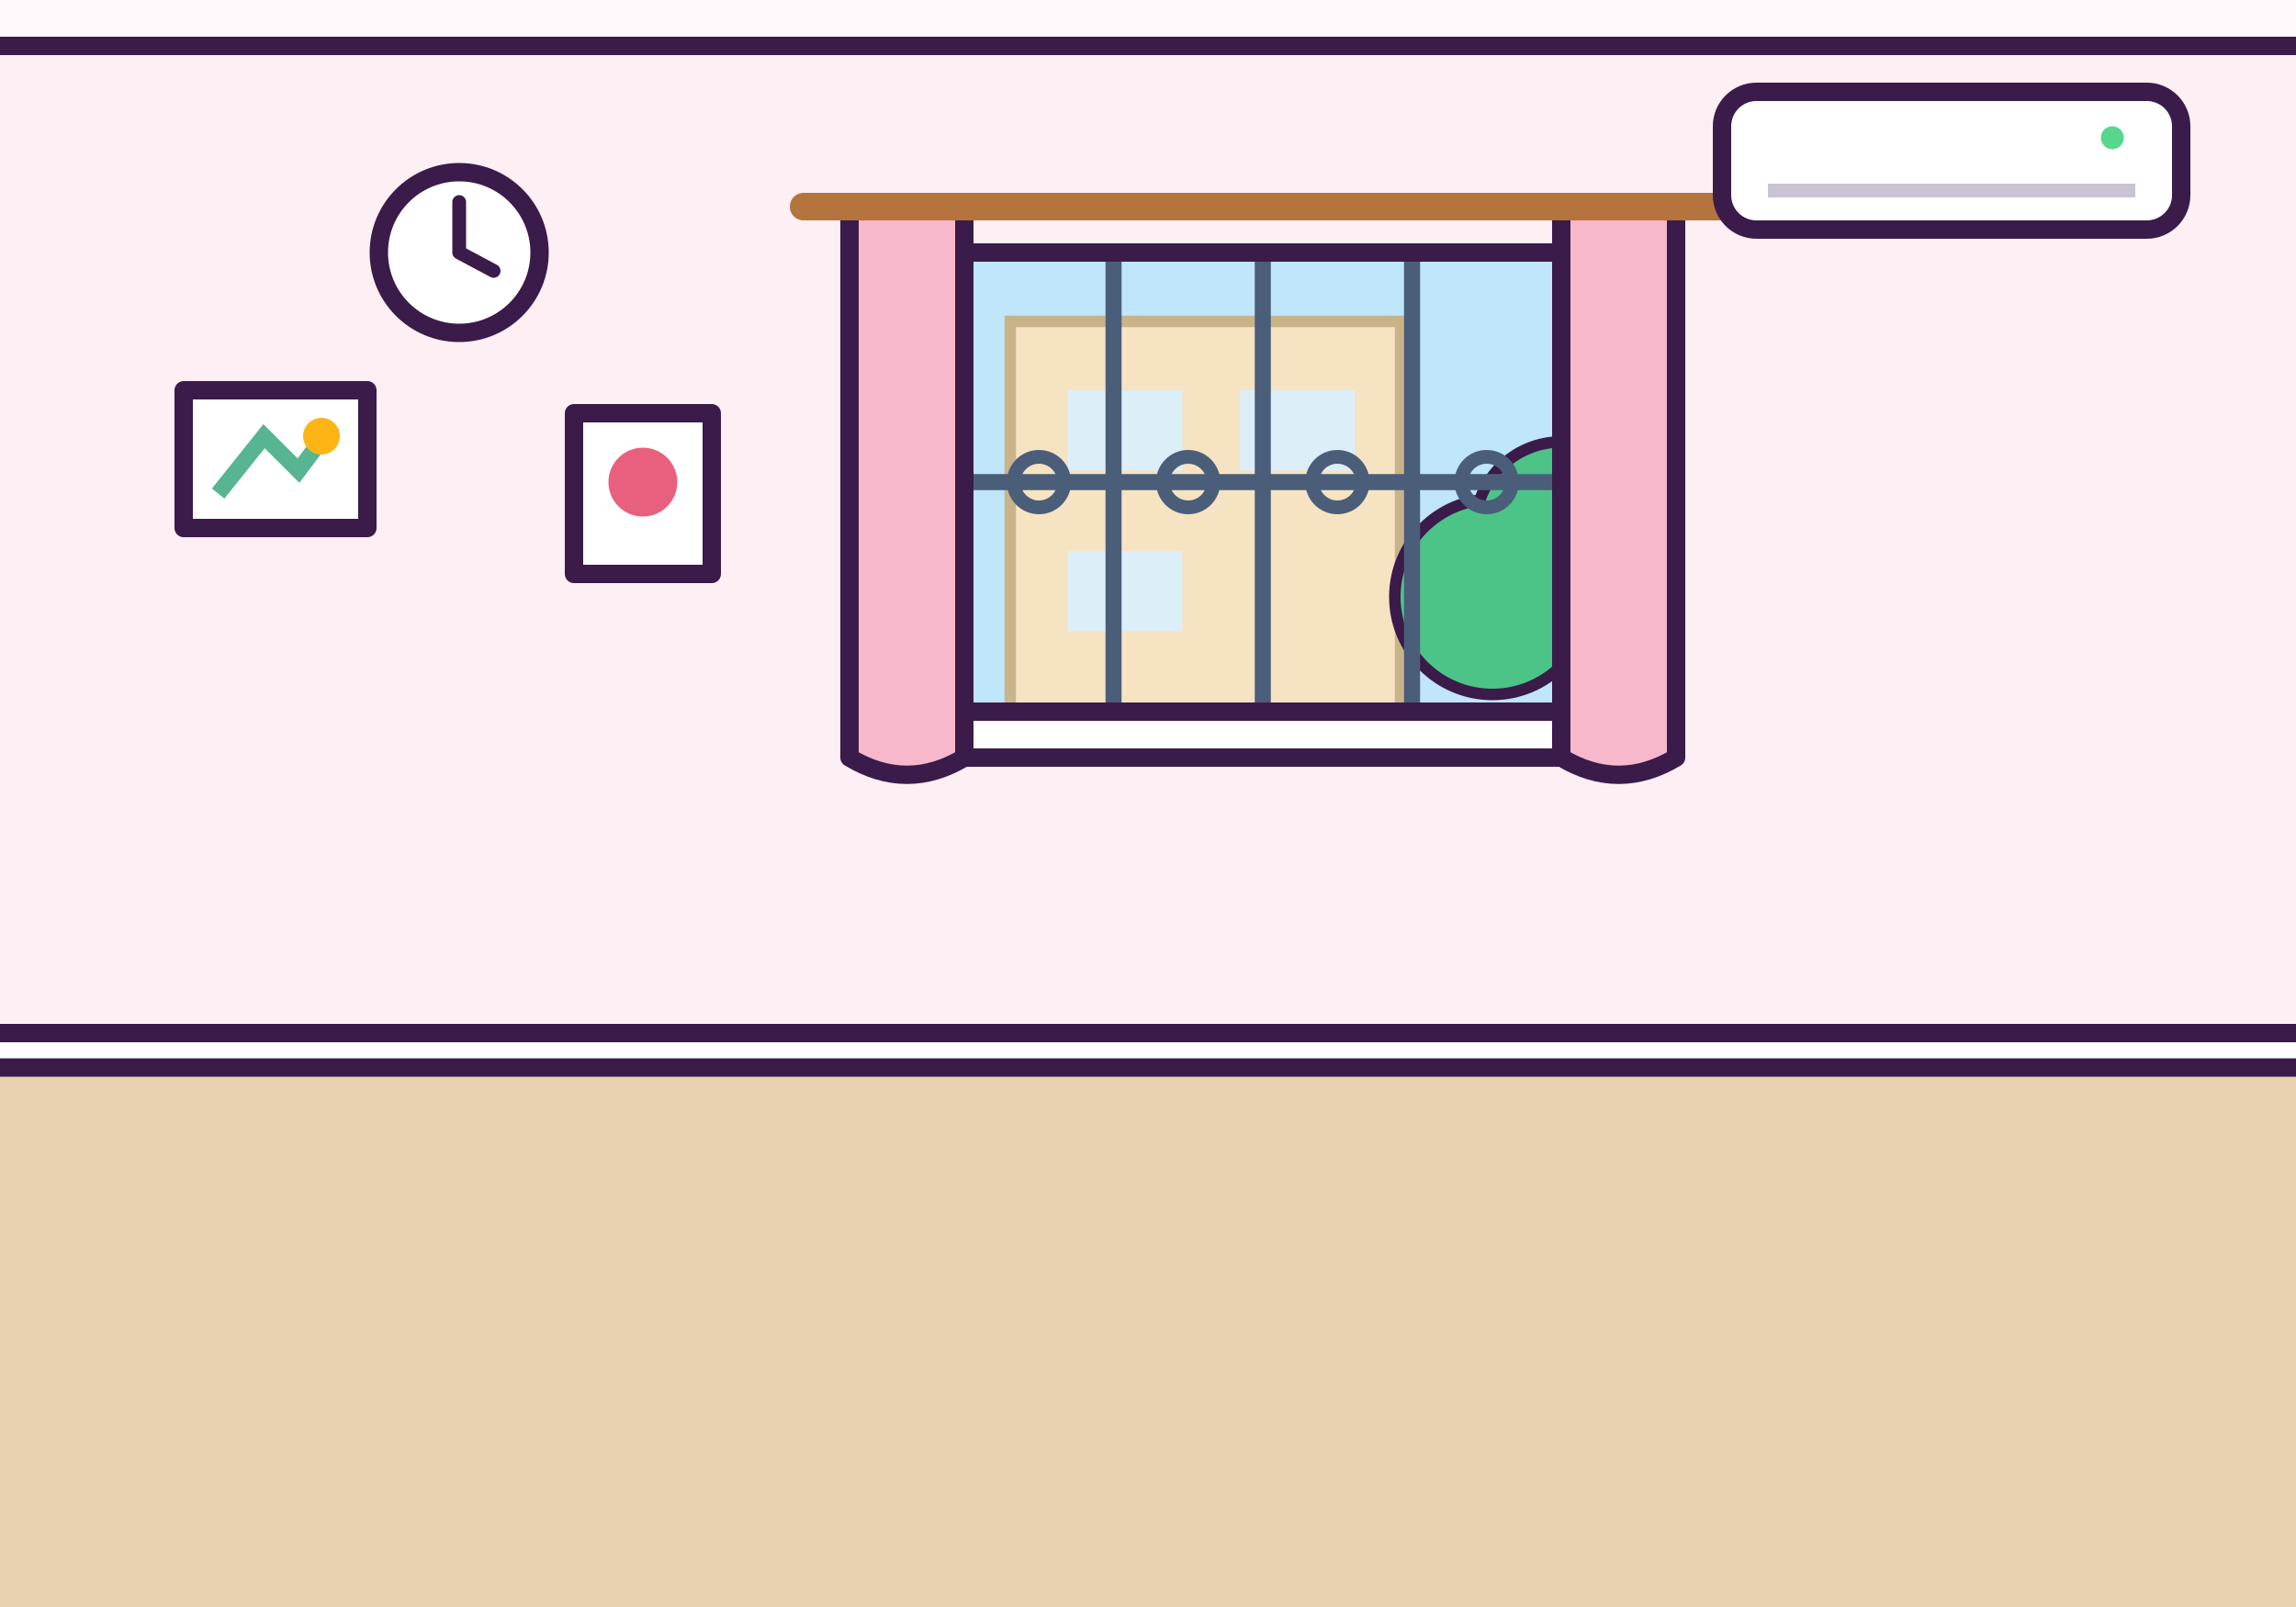
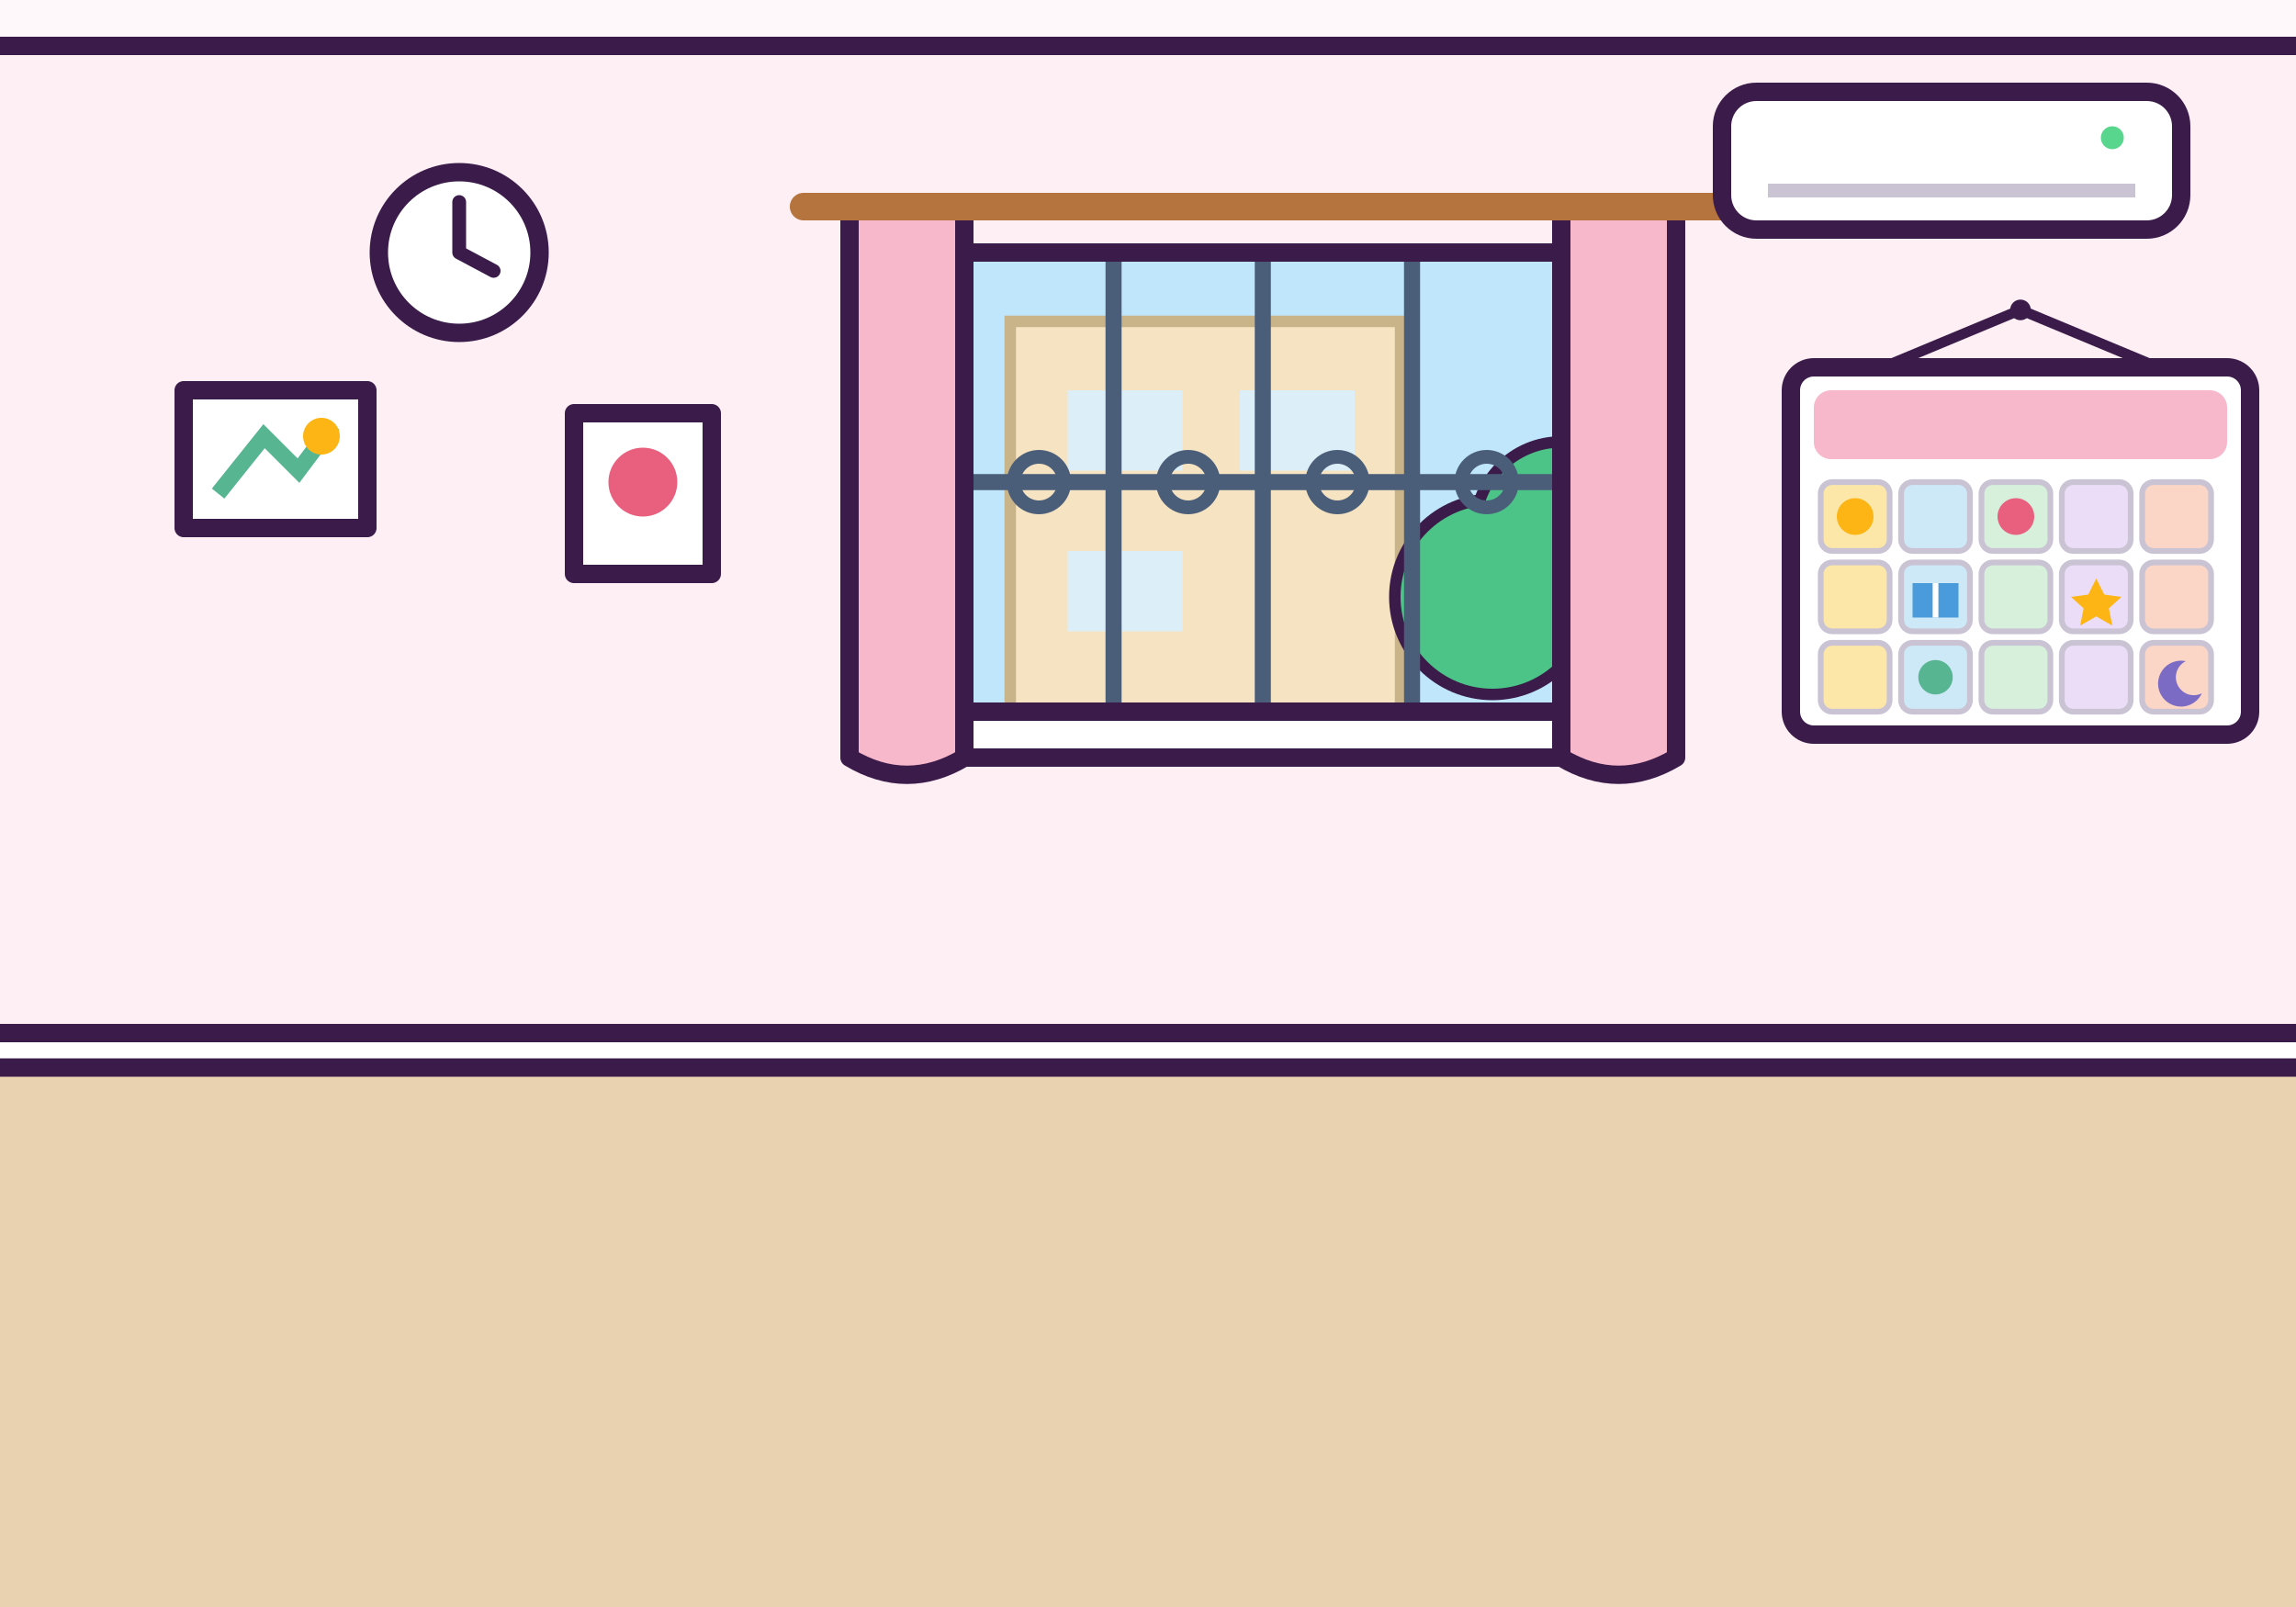
<svg xmlns="http://www.w3.org/2000/svg" viewBox="0 0 200 140" preserveAspectRatio="xMidYMax meet" overflow="visible">
  <rect x="-400" y="-300" width="1000" height="600" fill="#FDEFF4" />
  <rect x="-400" y="-300" width="1000" height="304" fill="#FFF8FB" />
  <path d="M-400 4 H600" stroke="#3A1B49" stroke-width="1.6" stroke-linejoin="round" stroke-linecap="round" />
  <rect x="84" y="22" width="52" height="40" fill="#BFE6FA" stroke="#3A1B49" stroke-width="1.6" stroke-linejoin="round" stroke-linecap="round" />
  <clipPath id="g-84-22">
    <rect x="84" y="22" width="52" height="40" />
  </clipPath>
  <g clip-path="url(#g-84-22)">
    <rect x="88" y="28" width="34" height="40" fill="#F6E3C1" stroke="#C9B48A" />
    <rect x="93" y="34" width="10" height="7" fill="#DCEFF9" />
    <rect x="108" y="34" width="10" height="7" fill="#DCEFF9" />
    <rect x="93" y="48" width="10" height="7" fill="#DCEFF9" />
    <circle cx="130" cy="52" r="8" fill="#3A1B49" stroke="#3A1B49" stroke-width="2" />
    <circle cx="136" cy="46" r="7" fill="#3A1B49" stroke="#3A1B49" stroke-width="2" />
    <circle cx="130" cy="52" r="8" fill="#4CC487" />
    <circle cx="136" cy="46" r="7" fill="#4CC487" />
  </g>
  <path d="M97 22 V62" stroke="#4A5E7A" stroke-width="1.4" />
  <path d="M110 22 V62" stroke="#4A5E7A" stroke-width="1.4" />
  <path d="M123 22 V62" stroke="#4A5E7A" stroke-width="1.4" />
  <path d="M84 42 H136" stroke="#4A5E7A" stroke-width="1.4" />
  <circle cx="90.5" cy="42" r="2.2" fill="none" stroke="#4A5E7A" stroke-width="1.2" />
  <circle cx="103.5" cy="42" r="2.2" fill="none" stroke="#4A5E7A" stroke-width="1.2" />
  <circle cx="116.5" cy="42" r="2.2" fill="none" stroke="#4A5E7A" stroke-width="1.2" />
  <circle cx="129.5" cy="42" r="2.2" fill="none" stroke="#4A5E7A" stroke-width="1.2" />
  <rect x="84" y="22" width="52" height="40" fill="none" stroke="#3A1B49" stroke-width="1.6" stroke-linejoin="round" stroke-linecap="round" />
  <rect x="80" y="62" width="60" height="4" rx="1.5" fill="#fff" stroke="#3A1B49" stroke-width="1.6" stroke-linejoin="round" stroke-linecap="round" />
  <path d="M74 18 h10 v48 q-5 3 -10 0z" fill="#F7B8CC" stroke="#3A1B49" stroke-width="1.6" stroke-linejoin="round" stroke-linecap="round" />
  <path d="M136 18 h10 v48 q-5 3 -10 0z" fill="#F7B8CC" stroke="#3A1B49" stroke-width="1.6" stroke-linejoin="round" stroke-linecap="round" />
  <path d="M70 18 H150" stroke="#B5733E" stroke-width="2.4" stroke-linecap="round" />
  <rect x="150" y="8" width="40" height="12" rx="3" fill="#fff" stroke="#3A1B49" stroke-width="1.6" stroke-linejoin="round" stroke-linecap="round" />
  <path d="M154 16.6 H186" stroke="#C9C3D3" stroke-width="1.2" />
  <circle cx="184" cy="12" r="1" fill="#58D68D" />
  <circle cx="40" cy="22" r="7" fill="#fff" stroke="#3A1B49" stroke-width="1.6" stroke-linejoin="round" stroke-linecap="round" />
  <path d="M40 22 V17.6 M40 22 l3 1.6" stroke="#3A1B49" stroke-width="1.2" stroke-linecap="round" />
+   <path d="M164 32 L176 27 L188 32" fill="none" stroke="#3A1B49" stroke-width=".9" />
+   <circle cx="176" cy="27" r=".9" fill="#3A1B49" />
+   <rect x="156" y="32" width="40" height="32" rx="2" fill="#fff" stroke="#3A1B49" stroke-width="1.6" stroke-linejoin="round" stroke-linecap="round" />
+   <rect x="158" y="34" width="36" height="6" rx="1.5" fill="#F7B8CC" />
+   <rect x="158.6" y="42" width="6" height="6" rx="1" fill="#FDE7A8" stroke="#C9C3D3" stroke-width=".5" />
+   <rect x="165.6" y="42" width="6" height="6" rx="1" fill="#CDE9F7" stroke="#C9C3D3" stroke-width=".5" />
+   <rect x="172.6" y="42" width="6" height="6" rx="1" fill="#D6F0DC" stroke="#C9C3D3" stroke-width=".5" />
+   <rect x="179.6" y="42" width="6" height="6" rx="1" fill="#EBDDF7" stroke="#C9C3D3" stroke-width=".5" />
+   <rect x="186.6" y="42" width="6" height="6" rx="1" fill="#FBD6C6" stroke="#C9C3D3" stroke-width=".5" />
+   <rect x="158.6" y="49" width="6" height="6" rx="1" fill="#FDE7A8" stroke="#C9C3D3" stroke-width=".5" />
+   <rect x="165.6" y="49" width="6" height="6" rx="1" fill="#CDE9F7" stroke="#C9C3D3" stroke-width=".5" />
+   <rect x="172.6" y="49" width="6" height="6" rx="1" fill="#D6F0DC" stroke="#C9C3D3" stroke-width=".5" />
+   <rect x="179.6" y="49" width="6" height="6" rx="1" fill="#EBDDF7" stroke="#C9C3D3" stroke-width=".5" />
+   <rect x="186.6" y="49" width="6" height="6" rx="1" fill="#FBD6C6" stroke="#C9C3D3" stroke-width=".5" />
+   <rect x="158.6" y="56" width="6" height="6" rx="1" fill="#FDE7A8" stroke="#C9C3D3" stroke-width=".5" />
+   <rect x="165.6" y="56" width="6" height="6" rx="1" fill="#CDE9F7" stroke="#C9C3D3" stroke-width=".5" />
+   <rect x="172.6" y="56" width="6" height="6" rx="1" fill="#D6F0DC" stroke="#C9C3D3" stroke-width=".5" />
+   <rect x="179.6" y="56" width="6" height="6" rx="1" fill="#EBDDF7" stroke="#C9C3D3" stroke-width=".5" />
+   <rect x="186.6" y="56" width="6" height="6" rx="1" fill="#FBD6C6" stroke="#C9C3D3" stroke-width=".5" />
+   <circle cx="161.6" cy="45" r="1.6" fill="#FCB515" />
+   <rect x="166.6" y="50.8" width="4" height="3" fill="#4A9BDB" />
+   <path d="M168.6 50.8 v3" stroke="#fff" stroke-width=".5" />
+   <circle cx="175.6" cy="45" r="1.6" fill="#E8607E" />
+   <path d="M182.6 50.4 l.7 1.4 1.5 .2 -1.1 1 .3 1.5 -1.4 -.8 -1.4 .8 .3 -1.5 -1.1 -1 1.5 -.2z" fill="#FCB515" />
+   <path d="M190.4 57.6 a2 2 0 1 0 1.4 2.8 a1.5 1.5 0 1 1 -1.4 -2.8z" fill="#7C6BC4" />
+   <circle cx="168.6" cy="59" r="1.5" fill="#58B592" />
  <rect x="16" y="34" width="16" height="12" fill="#fff" stroke="#3A1B49" stroke-width="1.6" stroke-linejoin="round" stroke-linecap="round" />
  <path d="M19 43 l4 -5 3 3 3 -4" stroke="#58B592" stroke-width="1.4" fill="none" />
  <circle cx="28" cy="38" r="1.6" fill="#FCB515" />
  <rect x="50" y="36" width="12" height="14" fill="#fff" stroke="#3A1B49" stroke-width="1.6" stroke-linejoin="round" stroke-linecap="round" />
  <circle cx="56" cy="42" r="3" fill="#E8607E" />
  <rect x="-400" y="92" width="1000" height="400" fill="#E9D2B0" stroke="#3A1B49" stroke-width="1.6" stroke-linejoin="round" stroke-linecap="round" />
  <rect x="-400" y="90" width="1000" height="3" fill="#fff" stroke="#3A1B49" stroke-width="1.6" stroke-linejoin="round" stroke-linecap="round" />
</svg>
